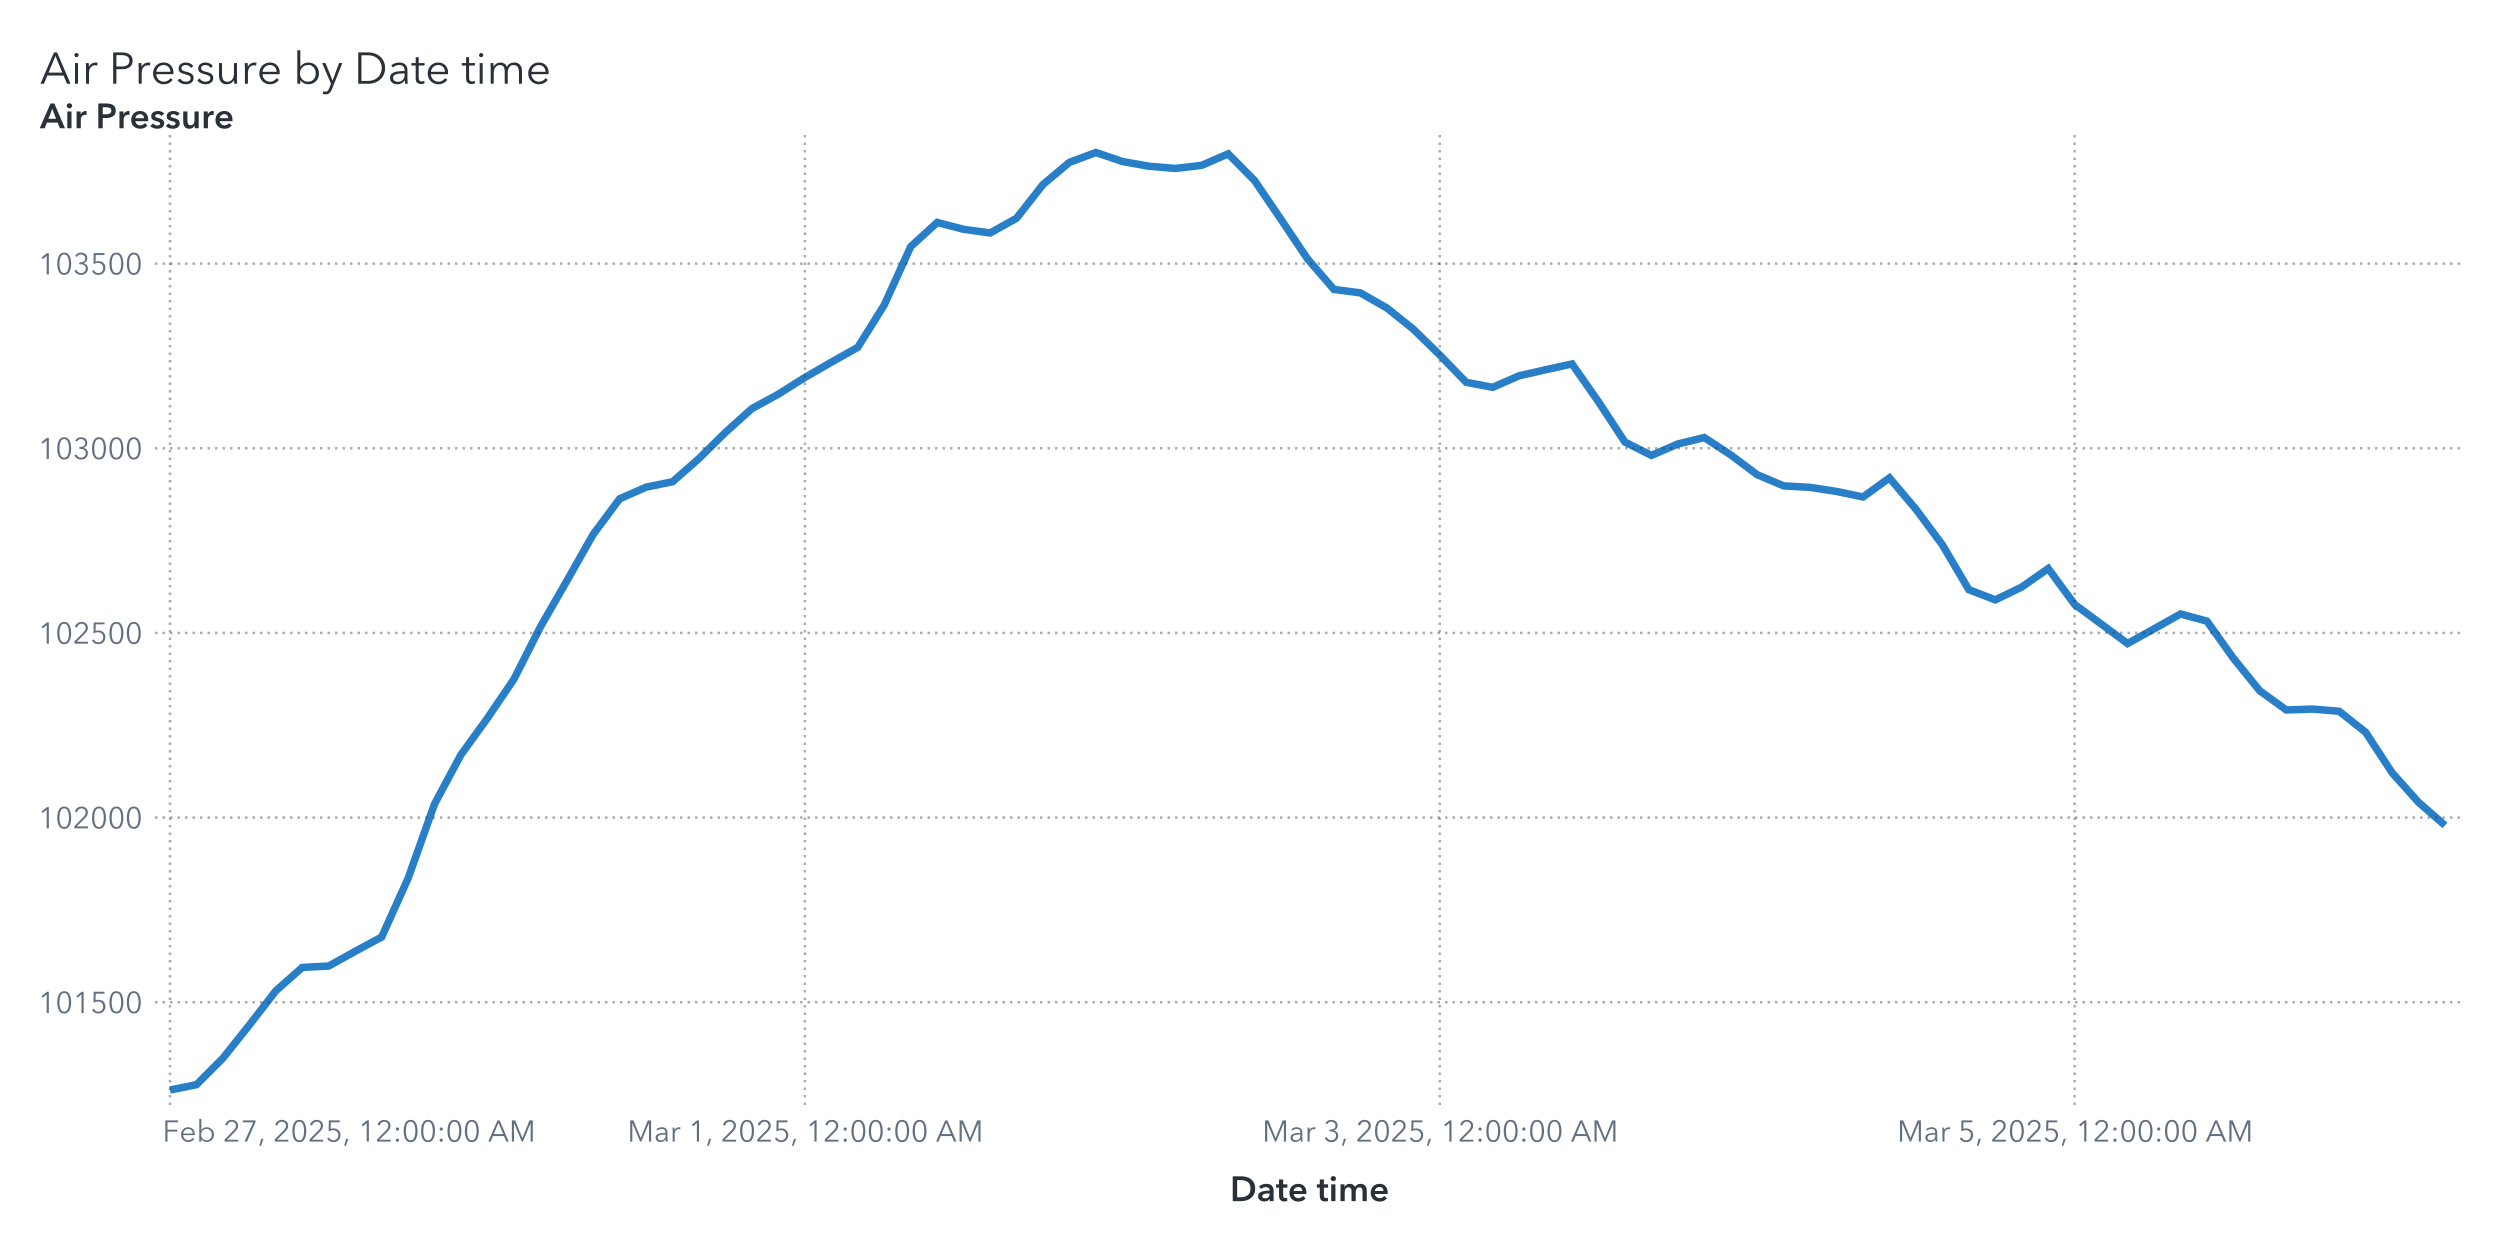
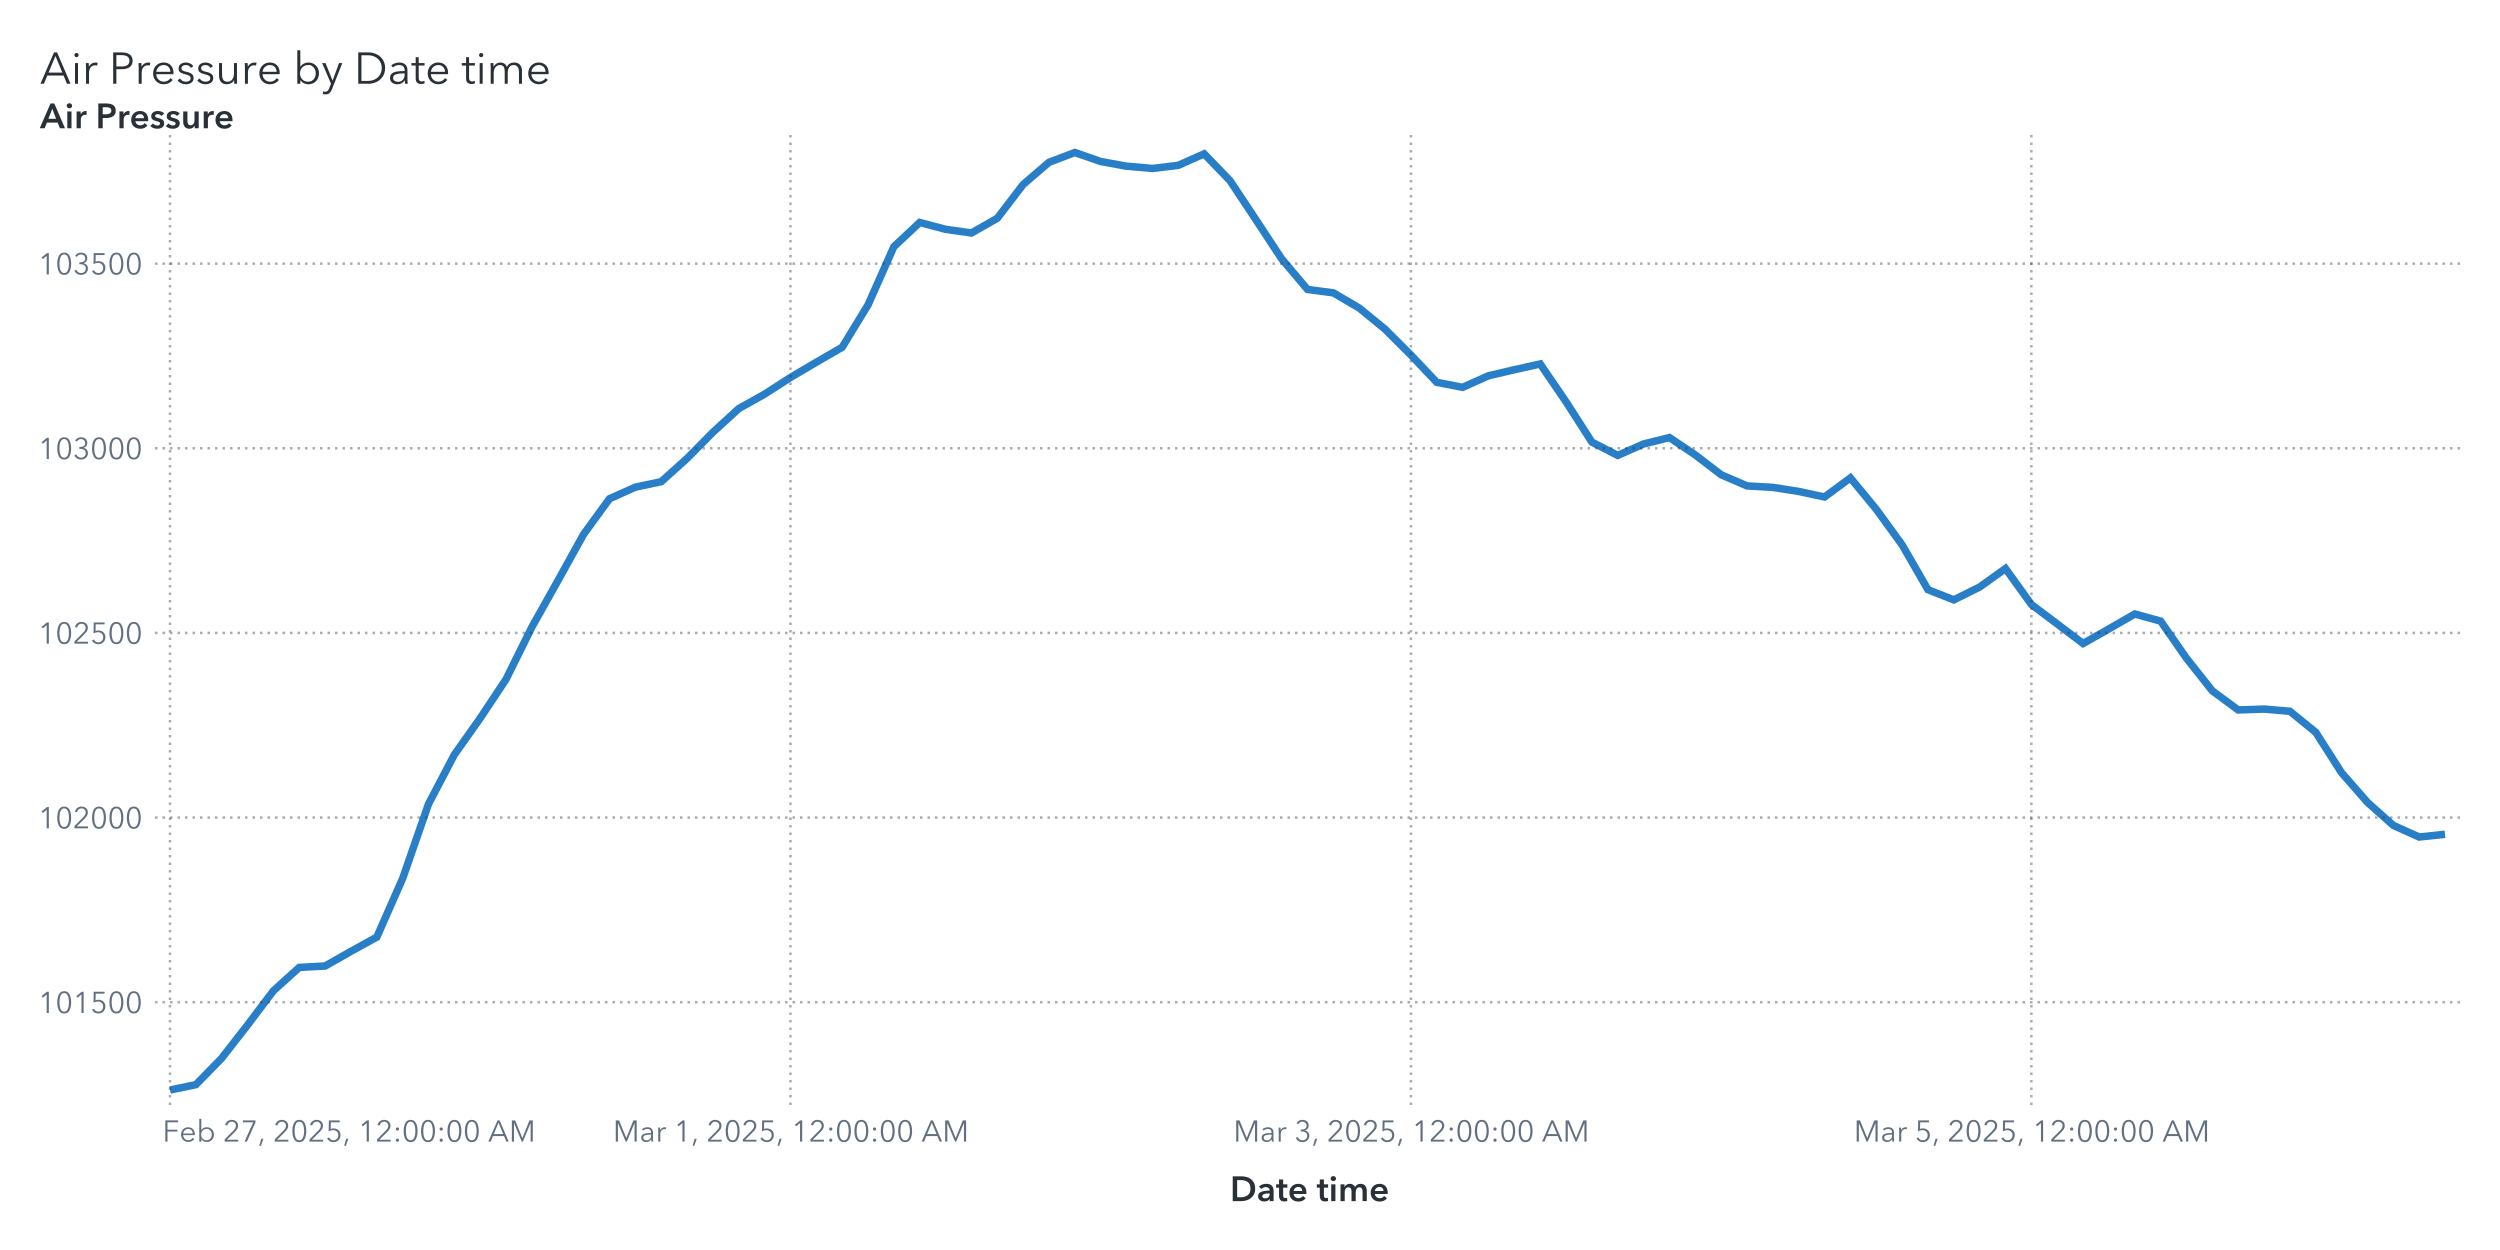
<svg xmlns="http://www.w3.org/2000/svg" xmlns:xlink="http://www.w3.org/1999/xlink" version="1.1" width="1000" height="500" viewBox="0 0 1000 500">
  <rect x="0" y="0" width="1000" height="500" fill="#ffffff">
</rect>
  <g>
    <rect x="0" y="0" rx="5" ry="5" width="1000.0" height="500.0" fill="#ffffff" opacity="0">
</rect>
    <rect x="0" y="0" rx="5" ry="5" width="1000.0" height="500.0" fill="#ffffff" opacity="0">
</rect>
    <rect x="0" y="0" rx="5" ry="5" width="1000.0" height="500.0" fill="#ffffff" opacity="0">
</rect>
    <rect x="0" y="0" rx="5" ry="5" width="1000.0" height="500.0" fill="#ffffff" opacity="0">
</rect>
    <g transform=" translate(16.0 -462.0)">
      <g transform="">
        <g fill="#2a3037" stroke="#2a3037" transform="translate(0 495.5) scale(0.0177 -0.0177)">
          <defs>
            <path id="g65/TT0" d="M89.0 0 L10.0 0 L316.0 708.0 L386.0 708.0 L690.0 0 L610.0 0 L532.0 186.0 L166.0 186.0 L89.0 0Z M193.0 252.0 L505.0 252.0 L349.0 628.0 L193.0 252.0Z">
</path>
          </defs>
          <use x="0" y="0" xlink:href="#g65/TT0" />
          <defs>
            <path id="g105/TT0" d="M125.0 600.0Q 106.0,600.0  91.5,614.0 T 77.0,648.0 Q 77.0,668.0  91.5,682.0 T 125.0,696.0 Q 144.0,696.0  158.5,682.0 T 173.0,648.0 Q 173.0,628.0  158.5,614.0 T 125.0,600.0 Z M159.0 0 L91.0 0 L91.0 468.0 L159.0 468.0 L159.0 0Z">
</path>
          </defs>
          <use x="700.0" y="0" xlink:href="#g105/TT0" />
          <defs>
            <path id="g114/TT0" d="M86.0 468.0 L151.0 468.0Q 155.0,418.0  155.0,388.0  L157.0 388.0Q 177.0,429.0  217.5,454.5 T 307.0,480.0 Q 334.0,480.0  352.0,475.0  L343.0 411.0Q 337.0,413.0  322.5,415.0 T 295.0,417.0 Q 236.0,417.0  197.0,372.5 T 158.0,240.0  L158.0 0 L90.0 0 L90.0 365.0Q 90.0,425.0  86.0,468.0 Z">
</path>
          </defs>
          <use x="950.0" y="0" xlink:href="#g114/TT0" />
          <defs>
            <path id="g80/TT0" d="M294.0 708.0Q 405.0,708.0  469.0,660.0 T 533.0,519.0 Q 533.0,426.0  468.0,377.5 T 292.0,329.0  L166.0 329.0 L166.0 0 L94.0 0 L94.0 708.0 L294.0 708.0Z M288.0 390.0Q 372.0,390.0  416.5,423.0 T 461.0,519.0 Q 461.0,583.0  416.5,614.5 T 288.0,646.0  L166.0 646.0 L166.0 390.0 L288.0 390.0Z">
</path>
          </defs>
          <use x="1560.0" y="0" xlink:href="#g80/TT0" />
          <use x="2140.0" y="0" xlink:href="#g114/TT0" />
          <defs>
            <path id="g101/TT0" d="M515.0 216.0 L127.0 216.0Q 128.0,169.0  150.5,130.5 T 212.0,69.0 T 298.0,46.0 Q 347.0,46.0  387.0,69.5 T 448.0,127.0  L499.0 87.0Q 421.0,-12.0  298.0,-12.0 Q 229.0,-12.0  174.0,20.0 T 87.5,108.0 T 56.0,234.0 Q 56.0,303.0  87.0,359.5 T 172.0,448.0 T 292.0,480.0 Q 363.0,480.0  413.5,449.5 T 490.0,366.0 T 516.0,248.0 Q 516.0,228.0  515.0,216.0 Z M292.0 423.0Q 248.0,423.0  211.5,402.0 T 153.0,345.5 T 128.0,270.0  L447.0 270.0Q 444.0,338.0  403.5,380.5 T 292.0,423.0 Z">
</path>
          </defs>
          <use x="2500.0" y="0" xlink:href="#g101/TT0" />
          <defs>
            <path id="g115/TT0" d="M224.0 423.0Q 183.0,423.0  154.0,404.5 T 125.0,350.0 Q 125.0,318.0  151.0,300.0 T 237.0,270.0 Q 320.0,253.0  359.5,220.0 T 399.0,133.0 Q 399.0,59.0  347.5,23.5 T 223.0,-12.0 Q 167.0,-12.0  118.0,11.0 T 38.0,79.0  L92.0 119.0Q 111.0,87.0  146.5,66.5 T 222.0,46.0 Q 270.0,46.0  301.0,65.5 T 332.0,128.0 Q 332.0,163.0  299.5,182.0 T 194.0,218.0 Q 136.0,232.0  98.0,258.5 T 60.0,344.0 Q 60.0,411.0  108.5,445.5 T 227.0,480.0 Q 277.0,480.0  323.0,457.5 T 391.0,396.0  L339.0 357.0Q 324.0,387.0  293.0,405.0 T 224.0,423.0 Z">
</path>
          </defs>
          <use x="3072.0" y="0" xlink:href="#g115/TT0" />
          <use x="3516.0" y="0" xlink:href="#g115/TT0" />
          <defs>
            <path id="g117/TT0" d="M426.0 80.0 L424.0 80.0Q 405.0,40.0  359.5,14.0 T 264.0,-12.0 Q 177.0,-12.0  131.5,40.0 T 86.0,181.0  L86.0 468.0 L154.0 468.0 L154.0 209.0Q 154.0,130.0  182.5,87.5 T 281.0,45.0 Q 319.0,45.0  351.0,65.5 T 403.0,127.0 T 423.0,228.0  L423.0 468.0 L491.0 468.0 L491.0 103.0Q 491.0,43.0  495.0,0  L430.0 0Q 426.0,50.0  426.0,80.0 Z">
</path>
          </defs>
          <use x="3960.0" y="0" xlink:href="#g117/TT0" />
          <use x="4541.0" y="0" xlink:href="#g114/TT0" />
          <use x="4901.0" y="0" xlink:href="#g101/TT0" />
          <defs>
            <path id="g98/TT0" d="M160.0 0 L92.0 0 L92.0 756.0 L160.0 756.0 L160.0 387.0 L162.0 387.0Q 191.0,431.0  239.0,455.5 T 339.0,480.0 Q 410.0,480.0  465.5,447.5 T 551.0,359.0 T 581.0,234.0 Q 581.0,165.0  551.0,109.0 T 465.5,20.5 T 339.0,-12.0 Q 287.0,-12.0  239.0,12.0 T 162.0,79.0  L160.0 79.0 L160.0 0Z M332.0 423.0Q 280.0,423.0  239.0,398.0 T 175.0,330.0 T 152.0,234.0 Q 152.0,181.0  175.0,138.0 T 239.0,70.5 T 332.0,46.0 Q 387.0,46.0  427.0,71.0 T 488.0,138.5 T 509.0,234.0 Q 509.0,287.0  488.0,330.0 T 427.0,398.0 T 387.0,423.0 Z">
</path>
          </defs>
          <use x="5723.0" y="0" xlink:href="#g98/TT0" />
          <defs>
            <path id="g121/TT0" d="M253.0 73.0 L398.0 468.0 L472.0 468.0 L239.0 -121.0Q 216.0,-180.0  182.5,-210.0 T 92.0,-240.0 Q 61.0,-240.0  31.0,-234.0  L38.0 -172.0Q 62.0,-180.0  88.0,-180.0 Q 121.0,-180.0  141.5,-159.5 T 178.0,-97.0  L216.0 1.0 L16.0 468.0 L92.0 468.0 L251.0 73.0 L253.0 73.0Z">
</path>
          </defs>
          <use x="6360.0" y="0" xlink:href="#g121/TT0" />
          <defs>
            <path id="g68/TT0" d="M329.0 708.0Q 421.0,708.0  507.0,667.5 T 647.0,546.5 T 701.0,354.0 Q 701.0,242.0  647.0,161.5 T 507.0,40.5 T 329.0,0  L94.0 0 L94.0 708.0 L329.0 708.0Z M309.0 64.0Q 411.0,64.0  482.5,105.0 T 589.5,212.0 T 625.0,354.0 Q 625.0,430.0  589.5,496.0 T 482.5,603.0 T 309.0,644.0  L166.0 644.0 L166.0 64.0 L309.0 64.0Z">
</path>
          </defs>
          <use x="7098.0" y="0" xlink:href="#g68/TT0" />
          <defs>
            <path id="g97/TT0" d="M260.0 423.0Q 220.0,423.0  183.0,408.0 T 121.0,368.0  L83.0 413.0Q 113.0,443.0  161.0,461.5 T 267.0,480.0 Q 347.0,480.0  398.0,436.0 T 449.0,310.0  L449.0 105.0Q 449.0,42.0  457.0,0  L396.0 0Q 389.0,40.0  389.0,76.0  L387.0 76.0Q 355.0,30.0  314.5,9.0 T 217.0,-12.0 Q 178.0,-12.0  141.0,2.5 T 79.5,49.0 T 55.0,130.0 Q 55.0,198.0  99.0,232.0 T 212.5,276.5 T 385.0,287.0  L385.0 302.0Q 385.0,362.0  353.0,392.5 T 260.0,423.0 Z M125.0 133.0Q 125.0,87.0  157.0,65.5 T 235.0,44.0 Q 304.0,44.0  344.5,89.0 T 385.0,199.0  L385.0 234.0 L365.0 234.0Q 259.0,234.0  192.0,213.5 T 125.0,133.0 Z">
</path>
          </defs>
          <use x="7855.0" y="0" xlink:href="#g97/TT0" />
          <defs>
            <path id="g116/TT0" d="M169.0 411.0 L169.0 138.0Q 169.0,89.0  187.0,70.5 T 239.0,52.0 Q 268.0,52.0  298.0,67.0  L301.0 8.0Q 264.0,-6.0  221.0,-6.0 Q 173.0,-6.0  137.0,22.0 T 101.0,119.0  L101.0 411.0 L4.0 411.0 L4.0 468.0 L101.0 468.0 L101.0 600.0 L169.0 600.0 L169.0 468.0 L301.0 468.0 L301.0 411.0 L169.0 411.0Z">
</path>
          </defs>
          <use x="8389.0" y="0" xlink:href="#g116/TT0" />
          <use x="8706.0" y="0" xlink:href="#g101/TT0" />
          <use x="9528.0" y="0" xlink:href="#g116/TT0" />
          <use x="9845.0" y="0" xlink:href="#g105/TT0" />
          <defs>
            <path id="g109/TT0" d="M311.0 480.0Q 356.0,480.0  395.0,458.0 T 455.0,381.0 Q 479.0,429.0  521.0,454.5 T 619.0,480.0 Q 706.0,480.0  751.5,428.0 T 797.0,287.0  L797.0 0 L729.0 0 L729.0 259.0Q 729.0,423.0  608.0,423.0 Q 540.0,423.0  507.5,372.5 T 475.0,249.0  L475.0 0 L407.0 0 L407.0 273.0Q 407.0,347.0  382.5,385.0 T 294.0,423.0 Q 260.0,423.0  228.5,402.5 T 177.5,340.5 T 158.0,240.0  L158.0 0 L90.0 0 L90.0 365.0Q 90.0,425.0  86.0,468.0  L151.0 468.0Q 155.0,418.0  155.0,388.0  L157.0 388.0Q 178.0,429.0  219.5,454.5 T 311.0,480.0 Z">
</path>
          </defs>
          <use x="10095.0" y="0" xlink:href="#g109/TT0" />
          <use x="10978.0" y="0" xlink:href="#g101/TT0" />
        </g>
        <text x="0" y="495.5" font-size="13.3pt" font-family="Avenir Next for SAS" fill="#2a3037" opacity="0">
Air Pressure by Date time</text>
      </g>
    </g>
    <g transform=" translate(16.0 -16.0)">
      <defs>
        <clipPath id="ClipPath0">
          <rect x="46" y="68" width="925" height="390">
</rect>
        </clipPath>
      </defs>
      <g clip-path="url(#ClipPath0)">
        <defs>
          <clipPath id="ClipPath1">
            <rect x="46" y="70" width="923" height="388">
</rect>
          </clipPath>
        </defs>
        <g clip-path="url(#ClipPath1)">
-           <polyline id="Polyline_6" points="52.0,452.0  62.58,449.87  73.16,439.28  83.74,426.0  94.33,412.32  104.91,402.97  115.49,402.41  126.07,396.53  136.65,390.83  147.23,367.37  157.81,337.59  168.4,317.86  178.98,303.26  189.56,287.68  200.14,266.8  210.72,248.37  221.3,229.7  231.88,215.5  242.47,210.86  253.05,208.68  263.63,199.37  274.21,188.91  284.79,179.43  295.37,173.65  305.95,166.99  316.53,160.89  327.12,154.92  337.7,137.98  348.28,114.67  358.86,104.99  369.44,107.73  380.02,109.19  390.6,103.31  401.19,89.81  411.77,80.93  422.35,77.0  432.93,80.6  443.51,82.48  454.09,83.38  464.67,82.14  475.26,77.53  485.84,88.24  496.42,103.81  507.0,119.54  517.58,131.79  528.16,133.15  538.74,139.2  549.33,147.68  559.91,158.01  570.49,168.93  581.07,170.93  591.65,166.31  602.23,163.9  612.81,161.58  623.4,176.71  633.98,192.84  644.56,198.16  655.14,193.59  665.72,191.02  676.3,197.97  686.88,205.89  697.47,210.36  708.05,210.95  718.63,212.58  729.21,214.79  739.79,207.16  750.37,219.71  760.95,233.94  771.53,251.87  782.12,255.95  792.7,250.81  803.28,243.41  813.86,257.79  824.44,265.58  835.02,273.41  845.6,267.56  856.19,261.59  866.77,264.46  877.35,279.3  887.93,292.35  898.51,299.98  909.09,299.63  919.67,300.51  930.26,308.92  940.84,325.11  951.42,336.93  962.0,346.16 " fill="none" stroke="#287fc7" stroke-width="3.0">
+           <polyline id="Polyline_6" points="52.0,452.0  62.34,449.87  72.68,439.28  83.02,426.0  93.36,412.32  103.7,402.97  114.05,402.41  124.39,396.53  134.73,390.83  145.07,367.37  155.41,337.59  165.75,317.86  176.09,303.26  186.43,287.68  196.77,266.8  207.11,248.37  217.45,229.7  227.8,215.5  238.14,210.86  248.48,208.68  258.82,199.37  269.16,188.91  279.5,179.43  289.84,173.65  300.18,166.99  310.52,160.89  320.86,154.92  331.2,137.98  341.55,114.67  351.89,104.99  362.23,107.73  372.57,109.19  382.91,103.31  393.25,89.81  403.59,80.93  413.93,77.0  424.27,80.6  434.61,82.48  444.95,83.38  455.3,82.14  465.64,77.53  475.98,88.24  486.32,103.81  496.66,119.54  507.0,131.79  517.34,133.15  527.68,139.2  538.02,147.68  548.36,158.01  558.7,168.93  569.05,170.93  579.39,166.31  589.73,163.9  600.07,161.58  610.41,176.71  620.75,192.84  631.09,198.16  641.43,193.59  651.77,191.02  662.11,197.97  672.45,205.89  682.8,210.36  693.14,210.95  703.48,212.58  713.82,214.79  724.16,207.16  734.5,219.71  744.84,233.94  755.18,251.87  765.52,255.95  775.86,250.81  786.2,243.41  796.55,257.79  806.89,265.58  817.23,273.41  827.57,267.56  837.91,261.59  848.25,264.46  858.59,279.3  868.93,292.35  879.27,299.98  889.61,299.63  899.95,300.51  910.3,308.92  920.64,325.11  930.98,336.93  941.32,346.16  951.66,350.81  962.0,349.7 " fill="none" stroke="#287fc7" stroke-width="3.0">
</polyline>
        </g>
        <path d="M46.0 416.89L969.0 416.89" stroke="#2a3037" stroke-dasharray="1,2" fill="none" opacity="0.4">
</path>
        <path d="M46.0 343.03L969.0 343.03" stroke="#2a3037" stroke-dasharray="1,2" fill="none" opacity="0.4">
</path>
        <path d="M46.0 269.17L969.0 269.17" stroke="#2a3037" stroke-dasharray="1,2" fill="none" opacity="0.4">
</path>
        <path d="M46.0 195.31L969.0 195.31" stroke="#2a3037" stroke-dasharray="1,2" fill="none" opacity="0.4">
</path>
        <path d="M46.0 121.45L969.0 121.45" stroke="#2a3037" stroke-dasharray="1,2" fill="none" opacity="0.4">
</path>
        <path d="M52.0 458.0L52.0 70.0" stroke="#2a3037" stroke-dasharray="1,2" fill="none" opacity="0.4">
</path>
-         <path d="M305.95 458.0L305.95 70.0" stroke="#2a3037" stroke-dasharray="1,2" fill="none" opacity="0.4">
- </path>
-         <path d="M559.91 458.0L559.91 70.0" stroke="#2a3037" stroke-dasharray="1,2" fill="none" opacity="0.4">
- </path>
-         <path d="M813.86 458.0L813.86 70.0" stroke="#2a3037" stroke-dasharray="1,2" fill="none" opacity="0.4">
+         <path d="M300.18 458.0L300.18 70.0" stroke="#2a3037" stroke-dasharray="1,2" fill="none" opacity="0.4">
+ </path>
+         <path d="M548.36 458.0L548.36 70.0" stroke="#2a3037" stroke-dasharray="1,2" fill="none" opacity="0.4">
+ </path>
+         <path d="M796.55 458.0L796.55 70.0" stroke="#2a3037" stroke-dasharray="1,2" fill="none" opacity="0.4">
</path>
      </g>
      <defs>
        <clipPath id="ClipPath2">
          <rect x="0" y="71" width="46" height="387">
</rect>
        </clipPath>
      </defs>
      <g clip-path="url(#ClipPath2)">
        <g fill="#626f80" stroke="#626f80" transform="translate(-0.76 421.19) scale(0.012 -0.012)">
          <defs>
            <path id="g49/TT0" d="M358.0 0 L286.0 0 L286.0 619.0 L158.0 510.0 L114.0 560.0 L294.0 708.0 L358.0 708.0 L358.0 0Z">
</path>
          </defs>
          <use x="0" y="0" xlink:href="#g49/TT0" />
          <defs>
            <path id="g48/TT0" d="M522.0 353.0Q 522.0,195.0  467.0,88.5 T 290.0,-18.0 Q 167.0,-18.0  112.5,88.5 T 58.0,353.0 Q 58.0,512.0  112.5,619.0 T 290.0,726.0 Q 412.0,726.0  467.0,618.5 T 522.0,353.0 Z M131.0 353.0Q 131.0,226.0  167.5,135.0 T 290.0,44.0 Q 375.0,44.0  412.0,135.5 T 449.0,353.0 Q 449.0,480.0  412.0,572.5 T 290.0,665.0 Q 204.0,665.0  167.5,573.0 T 131.0,353.0 Z">
</path>
          </defs>
          <use x="580.0" y="0" xlink:href="#g48/TT0" />
          <use x="1160.0" y="0" xlink:href="#g49/TT0" />
          <defs>
            <path id="g53/TT0" d="M180.0 644.0 L175.0 425.0Q 219.0,441.0  273.0,441.0 Q 339.0,441.0  391.5,413.0 T 473.5,334.5 T 503.0,219.0 Q 503.0,151.0  473.5,97.0 T 390.5,12.5 T 268.0,-18.0 Q 194.0,-18.0  140.0,16.0 T 56.0,111.0  L121.0 140.0Q 140.0,96.0  179.0,70.0 T 264.0,44.0 Q 311.0,44.0  349.0,66.0 T 408.5,126.5 T 430.0,212.0 Q 430.0,289.0  380.5,335.5 T 254.0,382.0 Q 180.0,382.0  107.0,343.0  L114.0 708.0 L475.0 708.0 L475.0 644.0 L180.0 644.0Z">
</path>
          </defs>
          <use x="1740.0" y="0" xlink:href="#g53/TT0" />
          <use x="2320.0" y="0" xlink:href="#g48/TT0" />
          <use x="2900.0" y="0" xlink:href="#g48/TT0" />
        </g>
-         <text id="Text_95" x="41.0" y="421.19" font-size="9.0pt" font-family="Avenir Next for SAS" fill="#626f80" text-anchor="end" opacity="0">
+         <text id="Text_97" x="41.0" y="421.19" font-size="9.0pt" font-family="Avenir Next for SAS" fill="#626f80" text-anchor="end" opacity="0">
101500</text>
        <g fill="#626f80" stroke="#626f80" transform="translate(-0.76 347.33) scale(0.012 -0.012)">
          <use x="0" y="0" xlink:href="#g49/TT0" />
          <use x="580.0" y="0" xlink:href="#g48/TT0" />
          <defs>
            <path id="g50/TT0" d="M51.0 0 L51.0 75.0 L341.0 368.0Q 380.0,408.0  403.0,447.0 T 426.0,530.0 Q 426.0,590.0  385.5,627.5 T 286.0,665.0 Q 230.0,665.0  191.0,630.0 T 140.0,539.0  L69.0 553.0Q 84.0,629.0  144.0,677.5 T 286.0,726.0 Q 344.0,726.0  392.5,703.5 T 470.0,637.0 T 499.0,531.0 Q 499.0,469.0  470.0,421.5 T 384.0,317.0  L129.0 64.0 L504.0 64.0 L504.0 0 L51.0 0Z">
</path>
          </defs>
          <use x="1160.0" y="0" xlink:href="#g50/TT0" />
          <use x="1740.0" y="0" xlink:href="#g48/TT0" />
          <use x="2320.0" y="0" xlink:href="#g48/TT0" />
          <use x="2900.0" y="0" xlink:href="#g48/TT0" />
        </g>
-         <text id="Text_96" x="41.0" y="347.33" font-size="9.0pt" font-family="Avenir Next for SAS" fill="#626f80" text-anchor="end" opacity="0">
+         <text id="Text_98" x="41.0" y="347.33" font-size="9.0pt" font-family="Avenir Next for SAS" fill="#626f80" text-anchor="end" opacity="0">
102000</text>
        <g fill="#626f80" stroke="#626f80" transform="translate(-0.76 273.47) scale(0.012 -0.012)">
          <use x="0" y="0" xlink:href="#g49/TT0" />
          <use x="580.0" y="0" xlink:href="#g48/TT0" />
          <use x="1160.0" y="0" xlink:href="#g50/TT0" />
          <use x="1740.0" y="0" xlink:href="#g53/TT0" />
          <use x="2320.0" y="0" xlink:href="#g48/TT0" />
          <use x="2900.0" y="0" xlink:href="#g48/TT0" />
        </g>
-         <text id="Text_97" x="41.0" y="273.47" font-size="9.0pt" font-family="Avenir Next for SAS" fill="#626f80" text-anchor="end" opacity="0">
+         <text id="Text_99" x="41.0" y="273.47" font-size="9.0pt" font-family="Avenir Next for SAS" fill="#626f80" text-anchor="end" opacity="0">
102500</text>
        <g fill="#626f80" stroke="#626f80" transform="translate(-0.76 199.61) scale(0.012 -0.012)">
          <use x="0" y="0" xlink:href="#g49/TT0" />
          <use x="580.0" y="0" xlink:href="#g48/TT0" />
          <defs>
            <path id="g51/TT0" d="M245.0 402.0Q 319.0,402.0  364.5,433.5 T 410.0,532.0 Q 410.0,590.0  369.0,627.5 T 270.0,665.0 Q 226.0,665.0  191.0,643.5 T 135.0,582.0  L74.0 614.0Q 106.0,670.0  157.0,698.0 T 274.0,726.0 Q 331.0,726.0  378.0,703.5 T 453.0,638.0 T 481.0,536.0 Q 481.0,475.0  446.5,432.0 T 358.0,374.0  L358.0 372.0Q 421.0,359.0  461.0,312.0 T 501.0,196.0 Q 501.0,131.0  470.0,82.5 T 387.0,8.0 T 273.0,-18.0 Q 196.0,-18.0  137.5,19.5 T 49.0,127.0  L117.0 152.0Q 135.0,102.0  177.0,73.0 T 273.0,44.0 Q 314.0,44.0  350.0,62.5 T 407.5,115.5 T 429.0,196.0 Q 429.0,271.0  376.0,305.5 T 245.0,340.0  L214.0 340.0 L214.0 402.0 L245.0 402.0Z">
</path>
          </defs>
          <use x="1160.0" y="0" xlink:href="#g51/TT0" />
          <use x="1740.0" y="0" xlink:href="#g48/TT0" />
          <use x="2320.0" y="0" xlink:href="#g48/TT0" />
          <use x="2900.0" y="0" xlink:href="#g48/TT0" />
        </g>
-         <text id="Text_98" x="41.0" y="199.61" font-size="9.0pt" font-family="Avenir Next for SAS" fill="#626f80" text-anchor="end" opacity="0">
+         <text id="Text_100" x="41.0" y="199.61" font-size="9.0pt" font-family="Avenir Next for SAS" fill="#626f80" text-anchor="end" opacity="0">
103000</text>
        <g fill="#626f80" stroke="#626f80" transform="translate(-0.76 125.75) scale(0.012 -0.012)">
          <use x="0" y="0" xlink:href="#g49/TT0" />
          <use x="580.0" y="0" xlink:href="#g48/TT0" />
          <use x="1160.0" y="0" xlink:href="#g51/TT0" />
          <use x="1740.0" y="0" xlink:href="#g53/TT0" />
          <use x="2320.0" y="0" xlink:href="#g48/TT0" />
          <use x="2900.0" y="0" xlink:href="#g48/TT0" />
        </g>
-         <text id="Text_99" x="41.0" y="125.75" font-size="9.0pt" font-family="Avenir Next for SAS" fill="#626f80" text-anchor="end" opacity="0">
+         <text id="Text_101" x="41.0" y="125.75" font-size="9.0pt" font-family="Avenir Next for SAS" fill="#626f80" text-anchor="end" opacity="0">
103500</text>
      </g>
      <g fill="#2a3037" stroke="#2a3037" transform="translate(0 67.31) scale(0.014 -0.014)">
        <defs>
          <path id="g65/TT1" d="M300.0 708.0 L409.0 708.0 L714.0 0 L570.0 0 L504.0 162.0 L197.0 162.0 L133.0 0 L-8.0 0 L300.0 708.0Z M460.0 270.0 L351.0 558.0 L240.0 270.0 L460.0 270.0Z">
</path>
        </defs>
        <use x="0" y="0" xlink:href="#g65/TT1" />
        <defs>
          <path id="g105/TT1" d="M133.0 715.0Q 166.0,715.0  188.5,694.5 T 211.0,643.0 Q 211.0,612.0  188.5,591.5 T 133.0,571.0 Q 101.0,571.0  79.0,592.5 T 57.0,643.0 Q 57.0,672.0  79.0,693.5 T 133.0,715.0 Z M74.0 480.0 L194.0 480.0 L194.0 0 L74.0 0 L74.0 480.0Z">
</path>
        </defs>
        <use x="706.0" y="0" xlink:href="#g105/TT1" />
        <defs>
          <path id="g114/TT1" d="M187.0 480.0 L187.0 400.0 L189.0 400.0Q 209.0,443.0  246.0,468.5 T 329.0,494.0 Q 346.0,494.0  358.0,491.0  L358.0 381.0Q 338.0,386.0  321.0,386.0 Q 272.0,386.0  243.0,363.0 T 203.0,310.5 T 192.0,257.0  L192.0 0 L72.0 0 L72.0 480.0 L187.0 480.0Z">
</path>
        </defs>
        <use x="974.0" y="0" xlink:href="#g114/TT1" />
        <defs>
          <path id="g80/TT1" d="M309.0 708.0Q 576.0,708.0  576.0,503.0 Q 576.0,393.0  500.0,343.0 T 301.0,293.0  L204.0 293.0 L204.0 0 L78.0 0 L78.0 708.0 L309.0 708.0Z M449.0 503.0Q 449.0,560.0  407.5,581.0 T 296.0,602.0  L204.0 602.0 L204.0 399.0 L292.0 399.0Q 363.0,399.0  406.0,422.0 T 449.0,503.0 Z">
</path>
        </defs>
        <use x="1588.0" y="0" xlink:href="#g80/TT1" />
        <use x="2198.0" y="0" xlink:href="#g114/TT1" />
        <defs>
          <path id="g101/TT1" d="M529.0 202.0 L164.0 202.0Q 168.0,152.0  208.0,118.0 T 301.0,84.0 Q 384.0,84.0  428.0,146.0  L508.0 82.0Q 437.0,-14.0  302.0,-14.0 Q 228.0,-14.0  169.5,16.5 T 77.5,104.0 T 44.0,237.0 Q 44.0,313.0  77.0,371.5 T 168.0,462.0 T 298.0,494.0 Q 402.0,494.0  466.0,427.0 T 530.0,234.0 Q 530.0,213.0  529.0,202.0 Z M297.0 404.0Q 244.0,404.0  206.0,371.0 T 164.0,288.0  L410.0 288.0Q 410.0,338.0  381.0,371.0 T 297.0,404.0 Z">
</path>
        </defs>
        <use x="2562.0" y="0" xlink:href="#g101/TT1" />
        <defs>
          <path id="g115/TT1" d="M230.0 404.0Q 198.0,404.0  175.5,391.0 T 153.0,352.0 Q 153.0,327.0  176.0,315.0 T 257.0,289.0 Q 325.0,273.0  368.5,241.0 T 412.0,146.0 Q 412.0,64.0  355.5,25.0 T 212.0,-14.0 Q 155.0,-14.0  102.0,7.0 T 15.0,65.0  L94.0 139.0Q 114.0,112.0  146.5,95.5 T 217.0,79.0 Q 248.0,79.0  271.0,93.0 T 294.0,136.0 Q 294.0,164.0  269.5,177.5 T 184.0,205.0 Q 119.0,221.0  80.5,250.5 T 42.0,341.0 Q 42.0,416.0  98.0,455.0 T 233.0,494.0 Q 287.0,494.0  336.0,475.0 T 413.0,421.0  L335.0 352.0Q 318.0,374.0  290.0,389.0 T 230.0,404.0 Z">
</path>
        </defs>
        <use x="3136.0" y="0" xlink:href="#g115/TT1" />
        <use x="3580.0" y="0" xlink:href="#g115/TT1" />
        <defs>
          <path id="g117/TT1" d="M396.0 0 L396.0 77.0 L394.0 77.0Q 377.0,39.0  336.5,12.5 T 245.0,-14.0 Q 157.0,-14.0  112.5,42.5 T 68.0,180.0  L68.0 480.0 L188.0 480.0 L188.0 214.0Q 188.0,86.0  278.0,86.0 Q 332.0,86.0  361.0,124.5 T 390.0,216.0  L390.0 480.0 L510.0 480.0 L510.0 0 L396.0 0Z">
</path>
        </defs>
        <use x="4024.0" y="0" xlink:href="#g117/TT1" />
        <use x="4606.0" y="0" xlink:href="#g114/TT1" />
        <use x="4970.0" y="0" xlink:href="#g101/TT1" />
      </g>
-       <text id="Text_100" x="0" y="67.31" font-size="10.5pt" font-family="Avenir Next for SAS" font-weight="bold" fill="#2a3037" text-anchor="start" opacity="0">
+       <text id="Text_102" x="0" y="67.31" font-size="10.5pt" font-family="Avenir Next for SAS" font-weight="bold" fill="#2a3037" text-anchor="start" opacity="0">
Air Pressure</text>
      <defs>
        <clipPath id="ClipPath3">
          <rect x="46" y="458" width="922" height="42">
</rect>
        </clipPath>
      </defs>
      <g clip-path="url(#ClipPath3)">
        <g fill="#626f80" stroke="#626f80" transform="translate(49.0 472.65) scale(0.012 -0.012)">
          <defs>
            <path id="g70/TT0" d="M166.0 0 L94.0 0 L94.0 708.0 L521.0 708.0 L521.0 644.0 L166.0 644.0 L166.0 398.0 L496.0 398.0 L496.0 335.0 L166.0 335.0 L166.0 0Z">
</path>
          </defs>
          <use x="0" y="0" xlink:href="#g70/TT0" />
          <use x="562.0" y="0" xlink:href="#g101/TT0" />
          <use x="1134.0" y="0" xlink:href="#g98/TT0" />
          <use x="2021.0" y="0" xlink:href="#g50/TT0" />
          <defs>
            <path id="g55/TT0" d="M498.0 642.0 L213.0 0 L132.0 0 L425.0 644.0 L78.0 644.0 L78.0 708.0 L498.0 708.0 L498.0 642.0Z">
</path>
          </defs>
          <use x="2601.0" y="0" xlink:href="#g55/TT0" />
          <defs>
            <path id="g44/TT0" d="M102.0 -140.0 L45.0 -140.0 L112.0 95.0 L183.0 95.0 L102.0 -140.0Z">
</path>
          </defs>
          <use x="3181.0" y="0" xlink:href="#g44/TT0" />
          <use x="3691.0" y="0" xlink:href="#g50/TT0" />
          <use x="4271.0" y="0" xlink:href="#g48/TT0" />
          <use x="4851.0" y="0" xlink:href="#g50/TT0" />
          <use x="5431.0" y="0" xlink:href="#g53/TT0" />
          <use x="6011.0" y="0" xlink:href="#g44/TT0" />
          <use x="6521.0" y="0" xlink:href="#g49/TT0" />
          <use x="7101.0" y="0" xlink:href="#g50/TT0" />
          <defs>
            <path id="g58/TT0" d="M150.0 366.0Q 127.0,366.0  111.5,382.0 T 96.0,420.0 Q 96.0,442.0  111.5,458.0 T 150.0,474.0 Q 173.0,474.0  188.5,458.0 T 204.0,420.0 Q 204.0,398.0  188.5,382.0 T 150.0,366.0 Z M150.0 -6.0Q 127.0,-6.0  111.5,10.0 T 96.0,48.0 Q 96.0,70.0  111.5,86.0 T 150.0,102.0 Q 173.0,102.0  188.5,86.0 T 204.0,48.0 Q 204.0,26.0  188.5,10.0 T 150.0,-6.0 Z">
</path>
          </defs>
          <use x="7681.0" y="0" xlink:href="#g58/TT0" />
          <use x="7981.0" y="0" xlink:href="#g48/TT0" />
          <use x="8561.0" y="0" xlink:href="#g48/TT0" />
          <use x="9141.0" y="0" xlink:href="#g58/TT0" />
          <use x="9441.0" y="0" xlink:href="#g48/TT0" />
          <use x="10021.0" y="0" xlink:href="#g48/TT0" />
          <use x="10851.0" y="0" xlink:href="#g65/TT0" />
          <defs>
            <path id="g77/TT0" d="M444.0 122.0 L445.0 122.0 L682.0 708.0 L792.0 708.0 L792.0 0 L720.0 0 L720.0 615.0 L718.0 615.0 L462.0 0 L424.0 0 L168.0 615.0 L166.0 615.0 L166.0 0 L94.0 0 L94.0 708.0 L204.0 708.0 L444.0 122.0Z">
</path>
          </defs>
          <use x="11551.0" y="0" xlink:href="#g77/TT0" />
        </g>
-         <text id="Text_102" x="123.0" y="472.65" font-size="9.0pt" font-family="Avenir Next for SAS" fill="#626f80" text-anchor="middle" opacity="0">
+         <text id="Text_104" x="123.0" y="472.65" font-size="9.0pt" font-family="Avenir Next for SAS" fill="#626f80" text-anchor="middle" opacity="0">
Feb 27, 2025, 12:00:00 AM</text>
-         <g fill="#626f80" stroke="#626f80" transform="translate(234.95 472.65) scale(0.012 -0.012)">
+         <g fill="#626f80" stroke="#626f80" transform="translate(229.18 472.65) scale(0.012 -0.012)">
          <use x="0" y="0" xlink:href="#g77/TT0" />
          <use x="886.0" y="0" xlink:href="#g97/TT0" />
          <use x="1420.0" y="0" xlink:href="#g114/TT0" />
          <use x="2030.0" y="0" xlink:href="#g49/TT0" />
          <use x="2610.0" y="0" xlink:href="#g44/TT0" />
          <use x="3120.0" y="0" xlink:href="#g50/TT0" />
          <use x="3700.0" y="0" xlink:href="#g48/TT0" />
          <use x="4280.0" y="0" xlink:href="#g50/TT0" />
          <use x="4860.0" y="0" xlink:href="#g53/TT0" />
          <use x="5440.0" y="0" xlink:href="#g44/TT0" />
          <use x="5950.0" y="0" xlink:href="#g49/TT0" />
          <use x="6530.0" y="0" xlink:href="#g50/TT0" />
          <use x="7110.0" y="0" xlink:href="#g58/TT0" />
          <use x="7410.0" y="0" xlink:href="#g48/TT0" />
          <use x="7990.0" y="0" xlink:href="#g48/TT0" />
          <use x="8570.0" y="0" xlink:href="#g58/TT0" />
          <use x="8870.0" y="0" xlink:href="#g48/TT0" />
          <use x="9450.0" y="0" xlink:href="#g48/TT0" />
          <use x="10280.0" y="0" xlink:href="#g65/TT0" />
          <use x="10980.0" y="0" xlink:href="#g77/TT0" />
        </g>
-         <text id="Text_103" x="305.95" y="472.65" font-size="9.0pt" font-family="Avenir Next for SAS" fill="#626f80" text-anchor="middle" opacity="0">
+         <text id="Text_105" x="300.18" y="472.65" font-size="9.0pt" font-family="Avenir Next for SAS" fill="#626f80" text-anchor="middle" opacity="0">
Mar 1, 2025, 12:00:00 AM</text>
-         <g fill="#626f80" stroke="#626f80" transform="translate(488.91 472.65) scale(0.012 -0.012)">
+         <g fill="#626f80" stroke="#626f80" transform="translate(477.36 472.65) scale(0.012 -0.012)">
          <use x="0" y="0" xlink:href="#g77/TT0" />
          <use x="886.0" y="0" xlink:href="#g97/TT0" />
          <use x="1420.0" y="0" xlink:href="#g114/TT0" />
          <use x="2030.0" y="0" xlink:href="#g51/TT0" />
          <use x="2610.0" y="0" xlink:href="#g44/TT0" />
          <use x="3120.0" y="0" xlink:href="#g50/TT0" />
          <use x="3700.0" y="0" xlink:href="#g48/TT0" />
          <use x="4280.0" y="0" xlink:href="#g50/TT0" />
          <use x="4860.0" y="0" xlink:href="#g53/TT0" />
          <use x="5440.0" y="0" xlink:href="#g44/TT0" />
          <use x="5950.0" y="0" xlink:href="#g49/TT0" />
          <use x="6530.0" y="0" xlink:href="#g50/TT0" />
          <use x="7110.0" y="0" xlink:href="#g58/TT0" />
          <use x="7410.0" y="0" xlink:href="#g48/TT0" />
          <use x="7990.0" y="0" xlink:href="#g48/TT0" />
          <use x="8570.0" y="0" xlink:href="#g58/TT0" />
          <use x="8870.0" y="0" xlink:href="#g48/TT0" />
          <use x="9450.0" y="0" xlink:href="#g48/TT0" />
          <use x="10280.0" y="0" xlink:href="#g65/TT0" />
          <use x="10980.0" y="0" xlink:href="#g77/TT0" />
        </g>
-         <text id="Text_104" x="559.91" y="472.65" font-size="9.0pt" font-family="Avenir Next for SAS" fill="#626f80" text-anchor="middle" opacity="0">
+         <text id="Text_106" x="548.36" y="472.65" font-size="9.0pt" font-family="Avenir Next for SAS" fill="#626f80" text-anchor="middle" opacity="0">
Mar 3, 2025, 12:00:00 AM</text>
-         <g fill="#626f80" stroke="#626f80" transform="translate(742.86 472.65) scale(0.012 -0.012)">
+         <g fill="#626f80" stroke="#626f80" transform="translate(725.55 472.65) scale(0.012 -0.012)">
          <use x="0" y="0" xlink:href="#g77/TT0" />
          <use x="886.0" y="0" xlink:href="#g97/TT0" />
          <use x="1420.0" y="0" xlink:href="#g114/TT0" />
          <use x="2030.0" y="0" xlink:href="#g53/TT0" />
          <use x="2610.0" y="0" xlink:href="#g44/TT0" />
          <use x="3120.0" y="0" xlink:href="#g50/TT0" />
          <use x="3700.0" y="0" xlink:href="#g48/TT0" />
          <use x="4280.0" y="0" xlink:href="#g50/TT0" />
          <use x="4860.0" y="0" xlink:href="#g53/TT0" />
          <use x="5440.0" y="0" xlink:href="#g44/TT0" />
          <use x="5950.0" y="0" xlink:href="#g49/TT0" />
          <use x="6530.0" y="0" xlink:href="#g50/TT0" />
          <use x="7110.0" y="0" xlink:href="#g58/TT0" />
          <use x="7410.0" y="0" xlink:href="#g48/TT0" />
          <use x="7990.0" y="0" xlink:href="#g48/TT0" />
          <use x="8570.0" y="0" xlink:href="#g58/TT0" />
          <use x="8870.0" y="0" xlink:href="#g48/TT0" />
          <use x="9450.0" y="0" xlink:href="#g48/TT0" />
          <use x="10280.0" y="0" xlink:href="#g65/TT0" />
          <use x="10980.0" y="0" xlink:href="#g77/TT0" />
        </g>
-         <text id="Text_105" x="813.86" y="472.65" font-size="9.0pt" font-family="Avenir Next for SAS" fill="#626f80" text-anchor="middle" opacity="0">
+         <text id="Text_107" x="796.55" y="472.65" font-size="9.0pt" font-family="Avenir Next for SAS" fill="#626f80" text-anchor="middle" opacity="0">
Mar 5, 2025, 12:00:00 AM</text>
      </g>
      <g fill="#2a3037" stroke="#2a3037" transform="translate(476.0 496.44) scale(0.014 -0.014)">
        <defs>
          <path id="g68/TT1" d="M329.0 708.0Q 430.0,708.0  518.5,673.0 T 663.5,558.5 T 720.0,354.0 Q 720.0,237.0  663.0,157.0 T 516.5,38.5 T 329.0,0  L78.0 0 L78.0 708.0 L329.0 708.0Z M585.0 354.0Q 585.0,492.0  506.0,546.0 T 309.0,600.0  L204.0 600.0 L204.0 110.0 L309.0 110.0Q 424.0,110.0  504.5,166.5 T 585.0,354.0 Z">
</path>
        </defs>
        <use x="0" y="0" xlink:href="#g68/TT1" />
        <defs>
          <path id="g97/TT1" d="M367.0 61.0Q 349.0,29.0  308.5,8.5 T 218.0,-12.0 Q 175.0,-12.0  134.0,3.0 T 65.5,51.5 T 38.0,137.0 Q 38.0,233.0  131.0,266.5 T 368.0,300.0  L368.0 312.0Q 368.0,354.0  337.0,377.0 T 258.0,400.0 Q 221.0,400.0  186.0,384.5 T 127.0,345.0  L65.0 418.0Q 105.0,455.0  158.5,474.5 T 268.0,494.0 Q 385.0,494.0  433.5,436.0 T 482.0,292.0  L482.0 0 L370.0 0 L370.0 61.0 L367.0 61.0Z M341.0 219.0Q 158.0,219.0  158.0,139.0 Q 158.0,107.0  182.5,93.0 T 242.0,79.0 Q 303.0,79.0  335.5,111.5 T 368.0,202.0  L368.0 219.0 L341.0 219.0Z">
</path>
        </defs>
        <use x="764.0" y="0" xlink:href="#g97/TT1" />
        <defs>
          <path id="g116/TT1" d="M3.0 480.0 L87.0 480.0 L87.0 619.0 L205.0 619.0 L205.0 480.0 L325.0 480.0 L325.0 384.0 L205.0 384.0 L205.0 161.0Q 205.0,125.0  218.0,106.0 T 268.0,87.0 Q 299.0,87.0  319.0,97.0  L323.0 3.0Q 289.0,-10.0  243.0,-10.0 Q 155.0,-10.0  121.0,35.5 T 87.0,160.0  L87.0 384.0 L3.0 384.0 L3.0 480.0Z">
</path>
        </defs>
        <use x="1314.0" y="0" xlink:href="#g116/TT1" />
        <use x="1654.0" y="0" xlink:href="#g101/TT1" />
        <use x="2478.0" y="0" xlink:href="#g116/TT1" />
        <use x="2818.0" y="0" xlink:href="#g105/TT1" />
        <defs>
          <path id="g109/TT1" d="M822.0 300.0 L822.0 0 L702.0 0 L702.0 266.0Q 702.0,394.0  612.0,394.0 Q 560.0,394.0  533.0,354.5 T 506.0,262.0  L506.0 0 L386.0 0 L386.0 290.0Q 386.0,337.0  363.5,365.5 T 297.0,394.0 Q 246.0,394.0  219.0,355.5 T 192.0,264.0  L192.0 0 L72.0 0 L72.0 480.0 L186.0 480.0 L186.0 403.0 L188.0 403.0Q 205.0,442.0  244.0,468.0 T 337.0,494.0 Q 390.0,494.0  428.0,470.0 T 487.0,403.0 Q 511.0,447.0  551.5,470.5 T 645.0,494.0 Q 733.0,494.0  777.5,437.5 T 822.0,300.0 Z">
</path>
        </defs>
        <use x="3086.0" y="0" xlink:href="#g109/TT1" />
        <use x="3976.0" y="0" xlink:href="#g101/TT1" />
      </g>
-       <text id="Text_106" x="507.0" y="496.44" font-size="10.5pt" font-family="Avenir Next for SAS" font-weight="bold" fill="#2a3037" text-anchor="middle" opacity="0">
+       <text id="Text_108" x="507.0" y="496.44" font-size="10.5pt" font-family="Avenir Next for SAS" font-weight="bold" fill="#2a3037" text-anchor="middle" opacity="0">
Date time</text>
    </g>
    <g transform=" translate(16.0 -16.0)">
</g>
    <g transform=" translate(16.0 -16.0)">
</g>
    <g transform=" translate(16.0 -16.0)">
</g>
  </g>
</svg>
